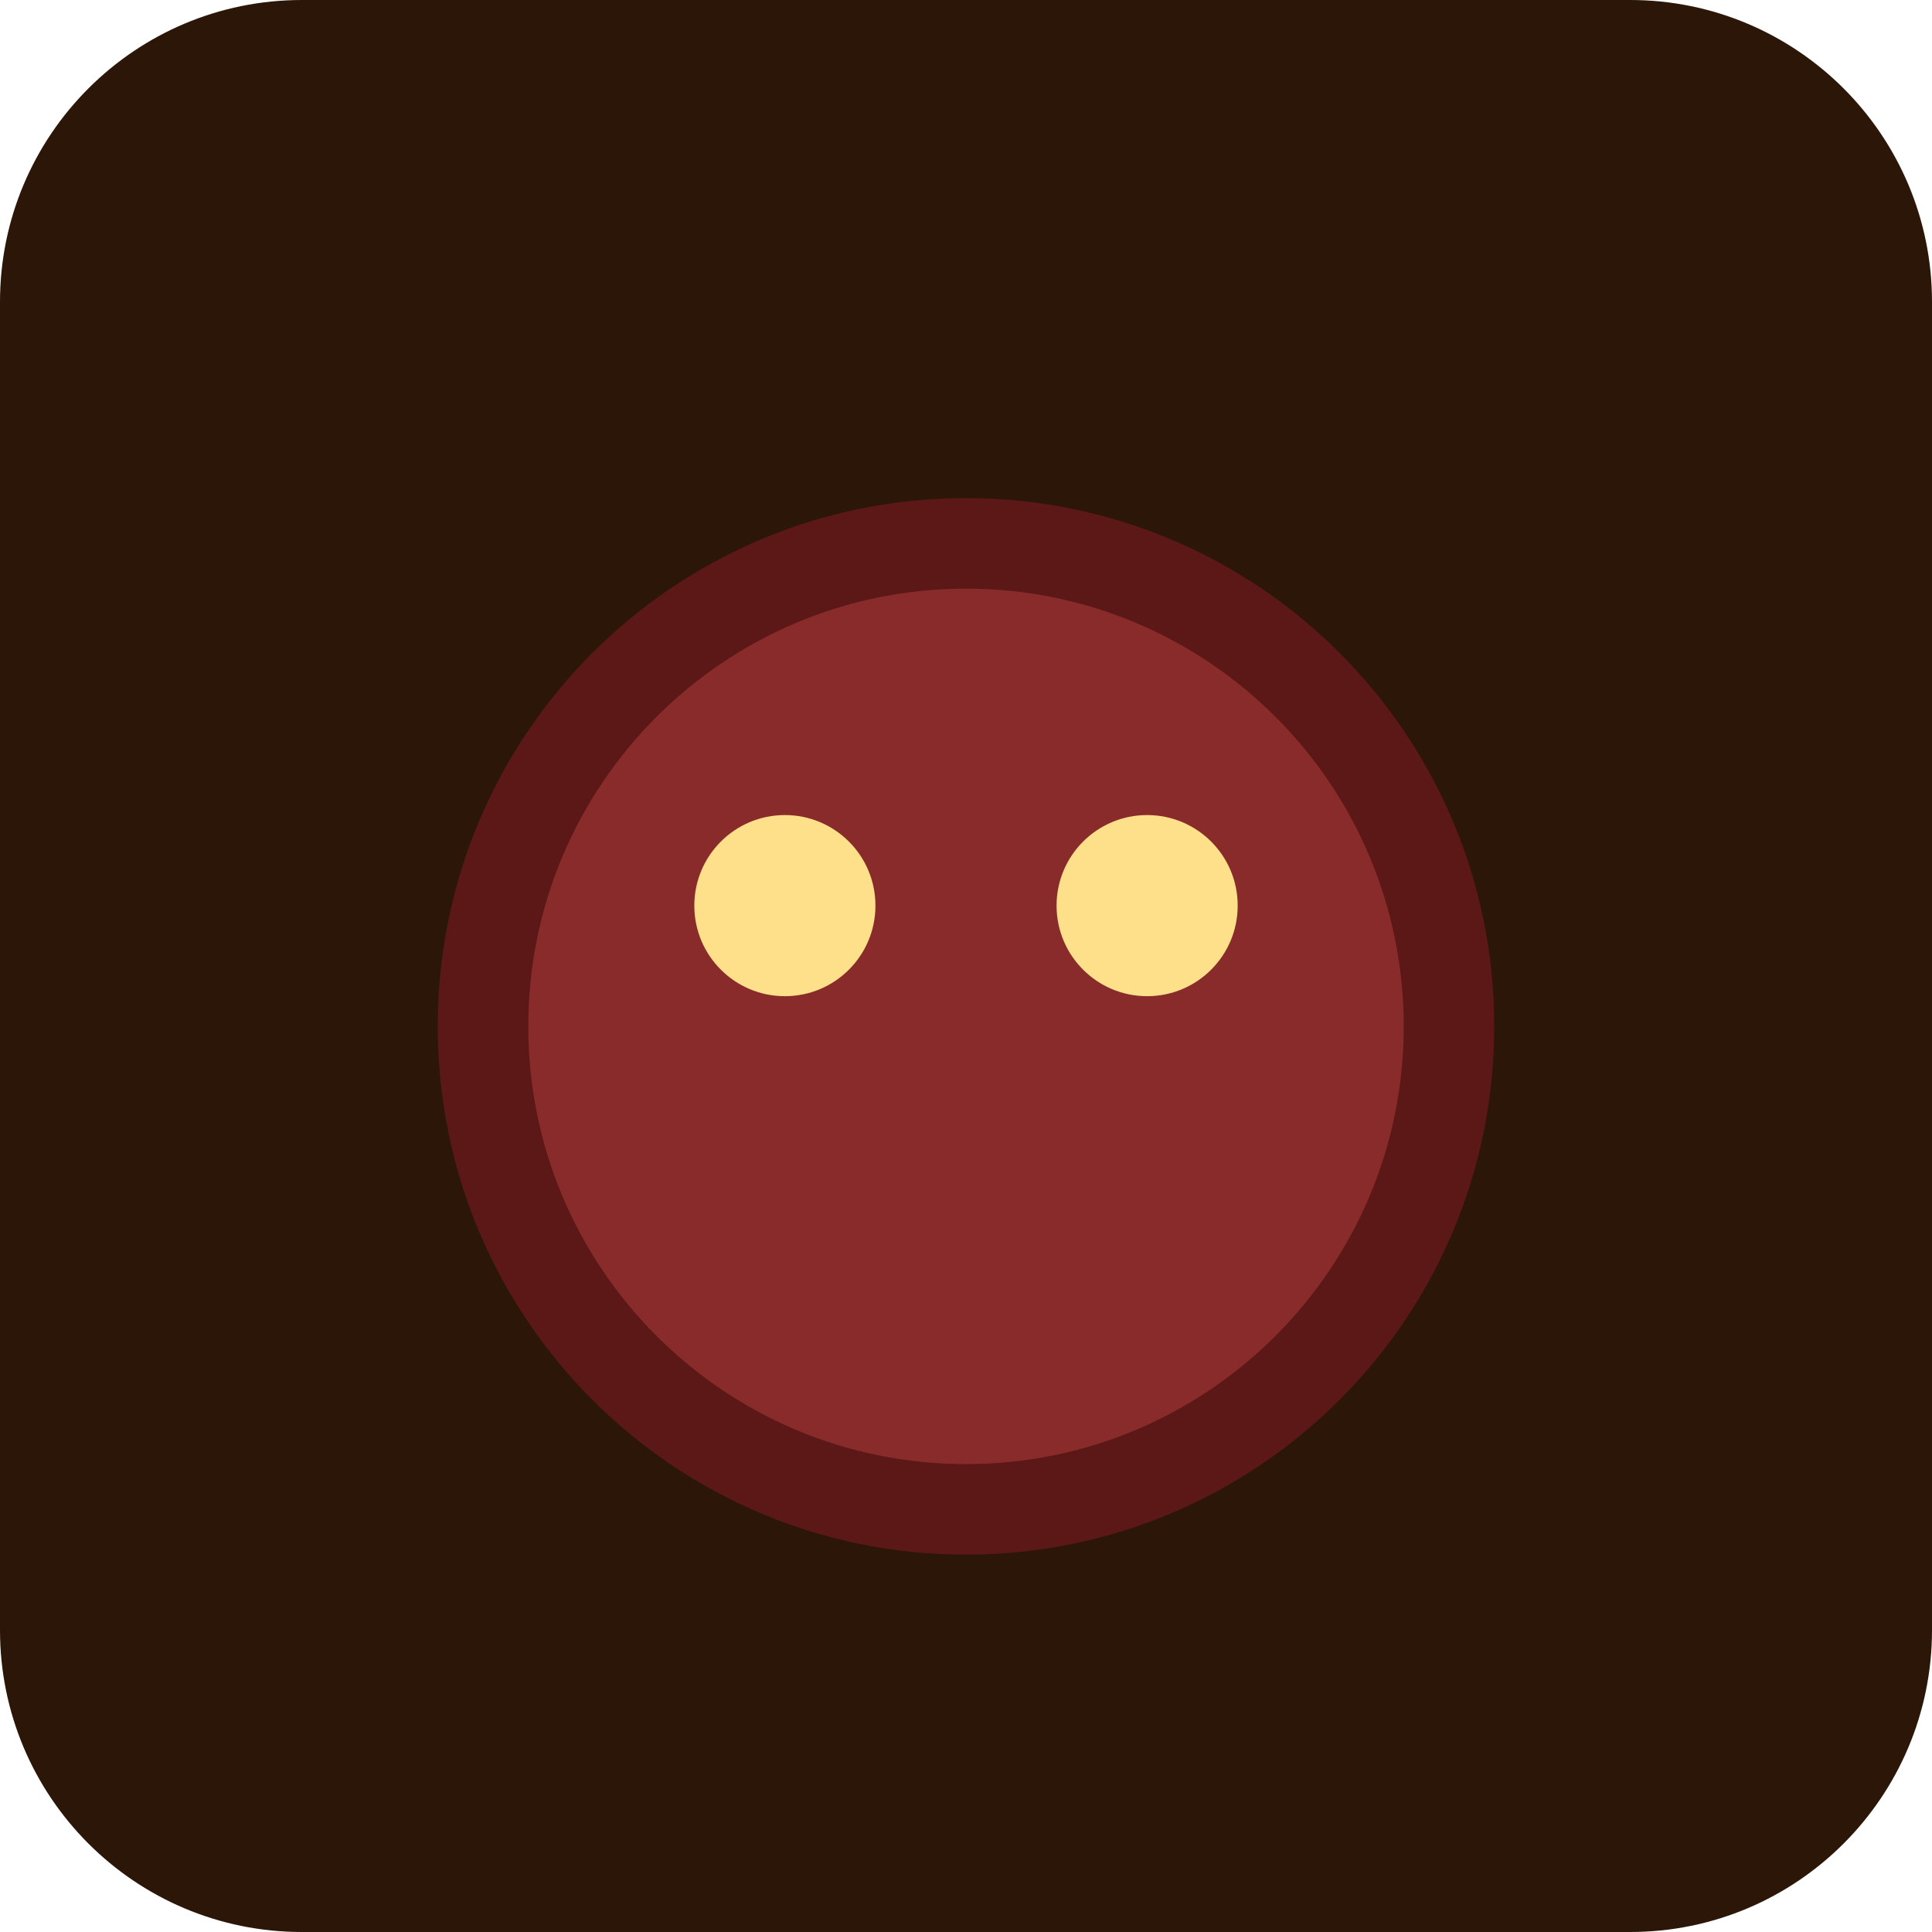
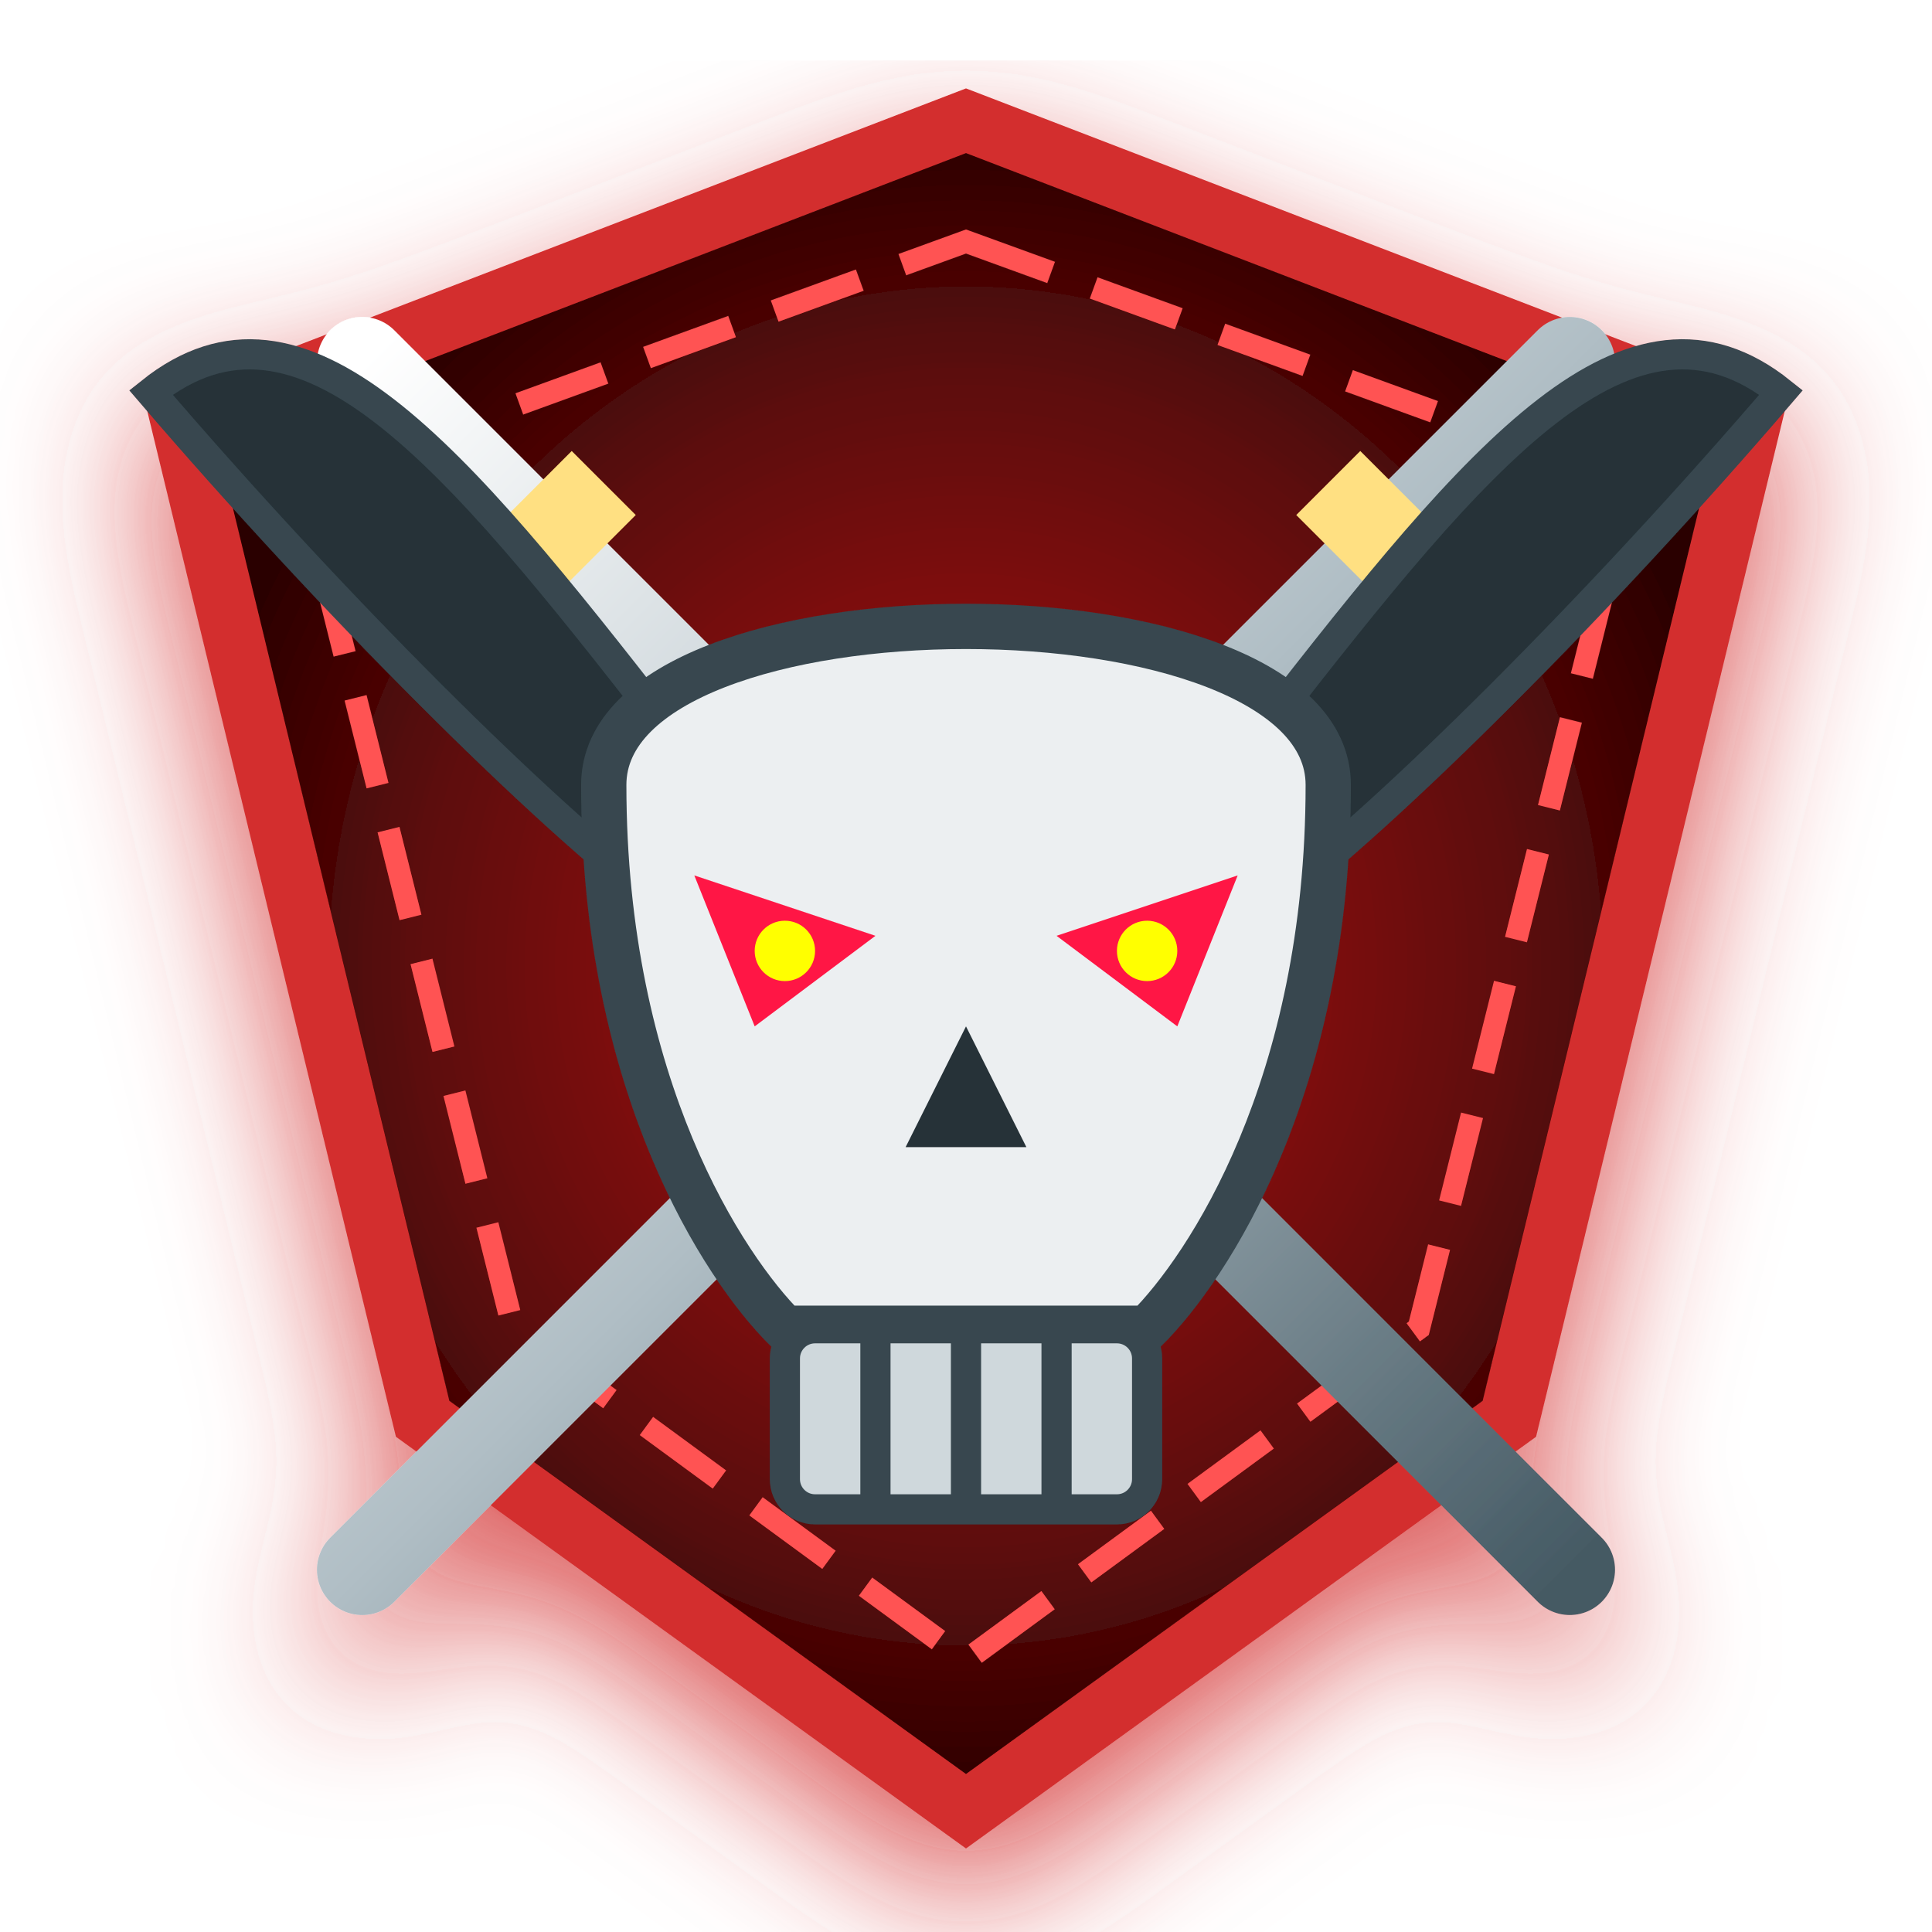
- <svg xmlns="http://www.w3.org/2000/svg" viewBox="0 0 64 64" role="img">
-   <rect width="64" height="64" rx="10" fill="#2b1608" />
-   <circle cx="32" cy="34" r="16" fill="#8a2b2b" stroke="#5c1717" stroke-width="3" />
-   <circle cx="26" cy="30" r="3" fill="#ffe08a" />
-   <circle cx="38" cy="30" r="3" fill="#ffe08a" />
+ <svg xmlns="http://www.w3.org/2000/svg" viewBox="0 0 128 128" width="128" height="128">
+   <defs>
+     <radialGradient id="monsterBg" cx="50%" cy="50%" r="50%">
+       <stop offset="0%" stop-color="#b71c1c" />
+       <stop offset="70%" stop-color="#5c0a0a" />
+       <stop offset="100%" stop-color="#2a0000" />
+     </radialGradient>
+     <linearGradient id="swordBlade" x1="0%" y1="0%" x2="100%" y2="100%">
+       <stop offset="0%" stop-color="#ffffff" />
+       <stop offset="50%" stop-color="#b0bec5" />
+       <stop offset="100%" stop-color="#455a64" />
+     </linearGradient>
+     <filter id="glow" x="-20%" y="-20%" width="140%" height="140%">
+       <feDropShadow dx="0" dy="4" stdDeviation="5" flood-color="#d32f2f" flood-opacity="0.8" />
+     </filter>
+   </defs>
+   <g filter="url(#glow)">
+     <polygon points="64,8 116,28 100,94 64,120 28,94 12,28" fill="url(#monsterBg)" stroke="#d32f2f" stroke-width="4" />
+     <polygon points="64,16 108,32 94,88 64,110 34,88 20,32" fill="none" stroke="#ff5252" stroke-width="1.5" stroke-dasharray="6 3" />
+     <g fill="none" stroke="url(#swordBlade)" stroke-width="6" stroke-linecap="round">
+       <line x1="24" y1="24" x2="104" y2="104" />
+       <line x1="104" y1="24" x2="24" y2="104" />
+     </g>
+     <line x1="32" y1="40" x2="40" y2="32" stroke="#ffe082" stroke-width="6" />
+     <line x1="96" y1="40" x2="88" y2="32" stroke="#ffe082" stroke-width="6" />
+     <path d="M 44 48 C 30 30 20 18 10 26 C 22 40 36 54 44 60 Z" fill="#263238" stroke="#37474f" stroke-width="2" />
+     <path d="M 84 48 C 98 30 108 18 118 26 C 106 40 92 54 84 60 Z" fill="#263238" stroke="#37474f" stroke-width="2" />
+     <path d="M 40 52 C 40 38 88 38 88 52 C 88 72 80 84 76 88 L 52 88 C 48 84 40 72 40 52 Z" fill="#eceff1" stroke="#37474f" stroke-width="3" />
+     <rect x="52" y="88" width="24" height="12" rx="2" fill="#cfd8dc" stroke="#37474f" stroke-width="2" />
+     <line x1="58" y1="88" x2="58" y2="100" stroke="#37474f" stroke-width="2" />
+     <line x1="64" y1="88" x2="64" y2="100" stroke="#37474f" stroke-width="2" />
+     <line x1="70" y1="88" x2="70" y2="100" stroke="#37474f" stroke-width="2" />
+     <polygon points="46,58 58,62 50,68" fill="#ff1744" />
+     <polygon points="82,58 70,62 78,68" fill="#ff1744" />
+     <circle cx="52" cy="63" r="2" fill="#ffff00" />
+     <circle cx="76" cy="63" r="2" fill="#ffff00" />
+     <polygon points="64,68 60,76 68,76" fill="#263238" />
+   </g>
</svg>
